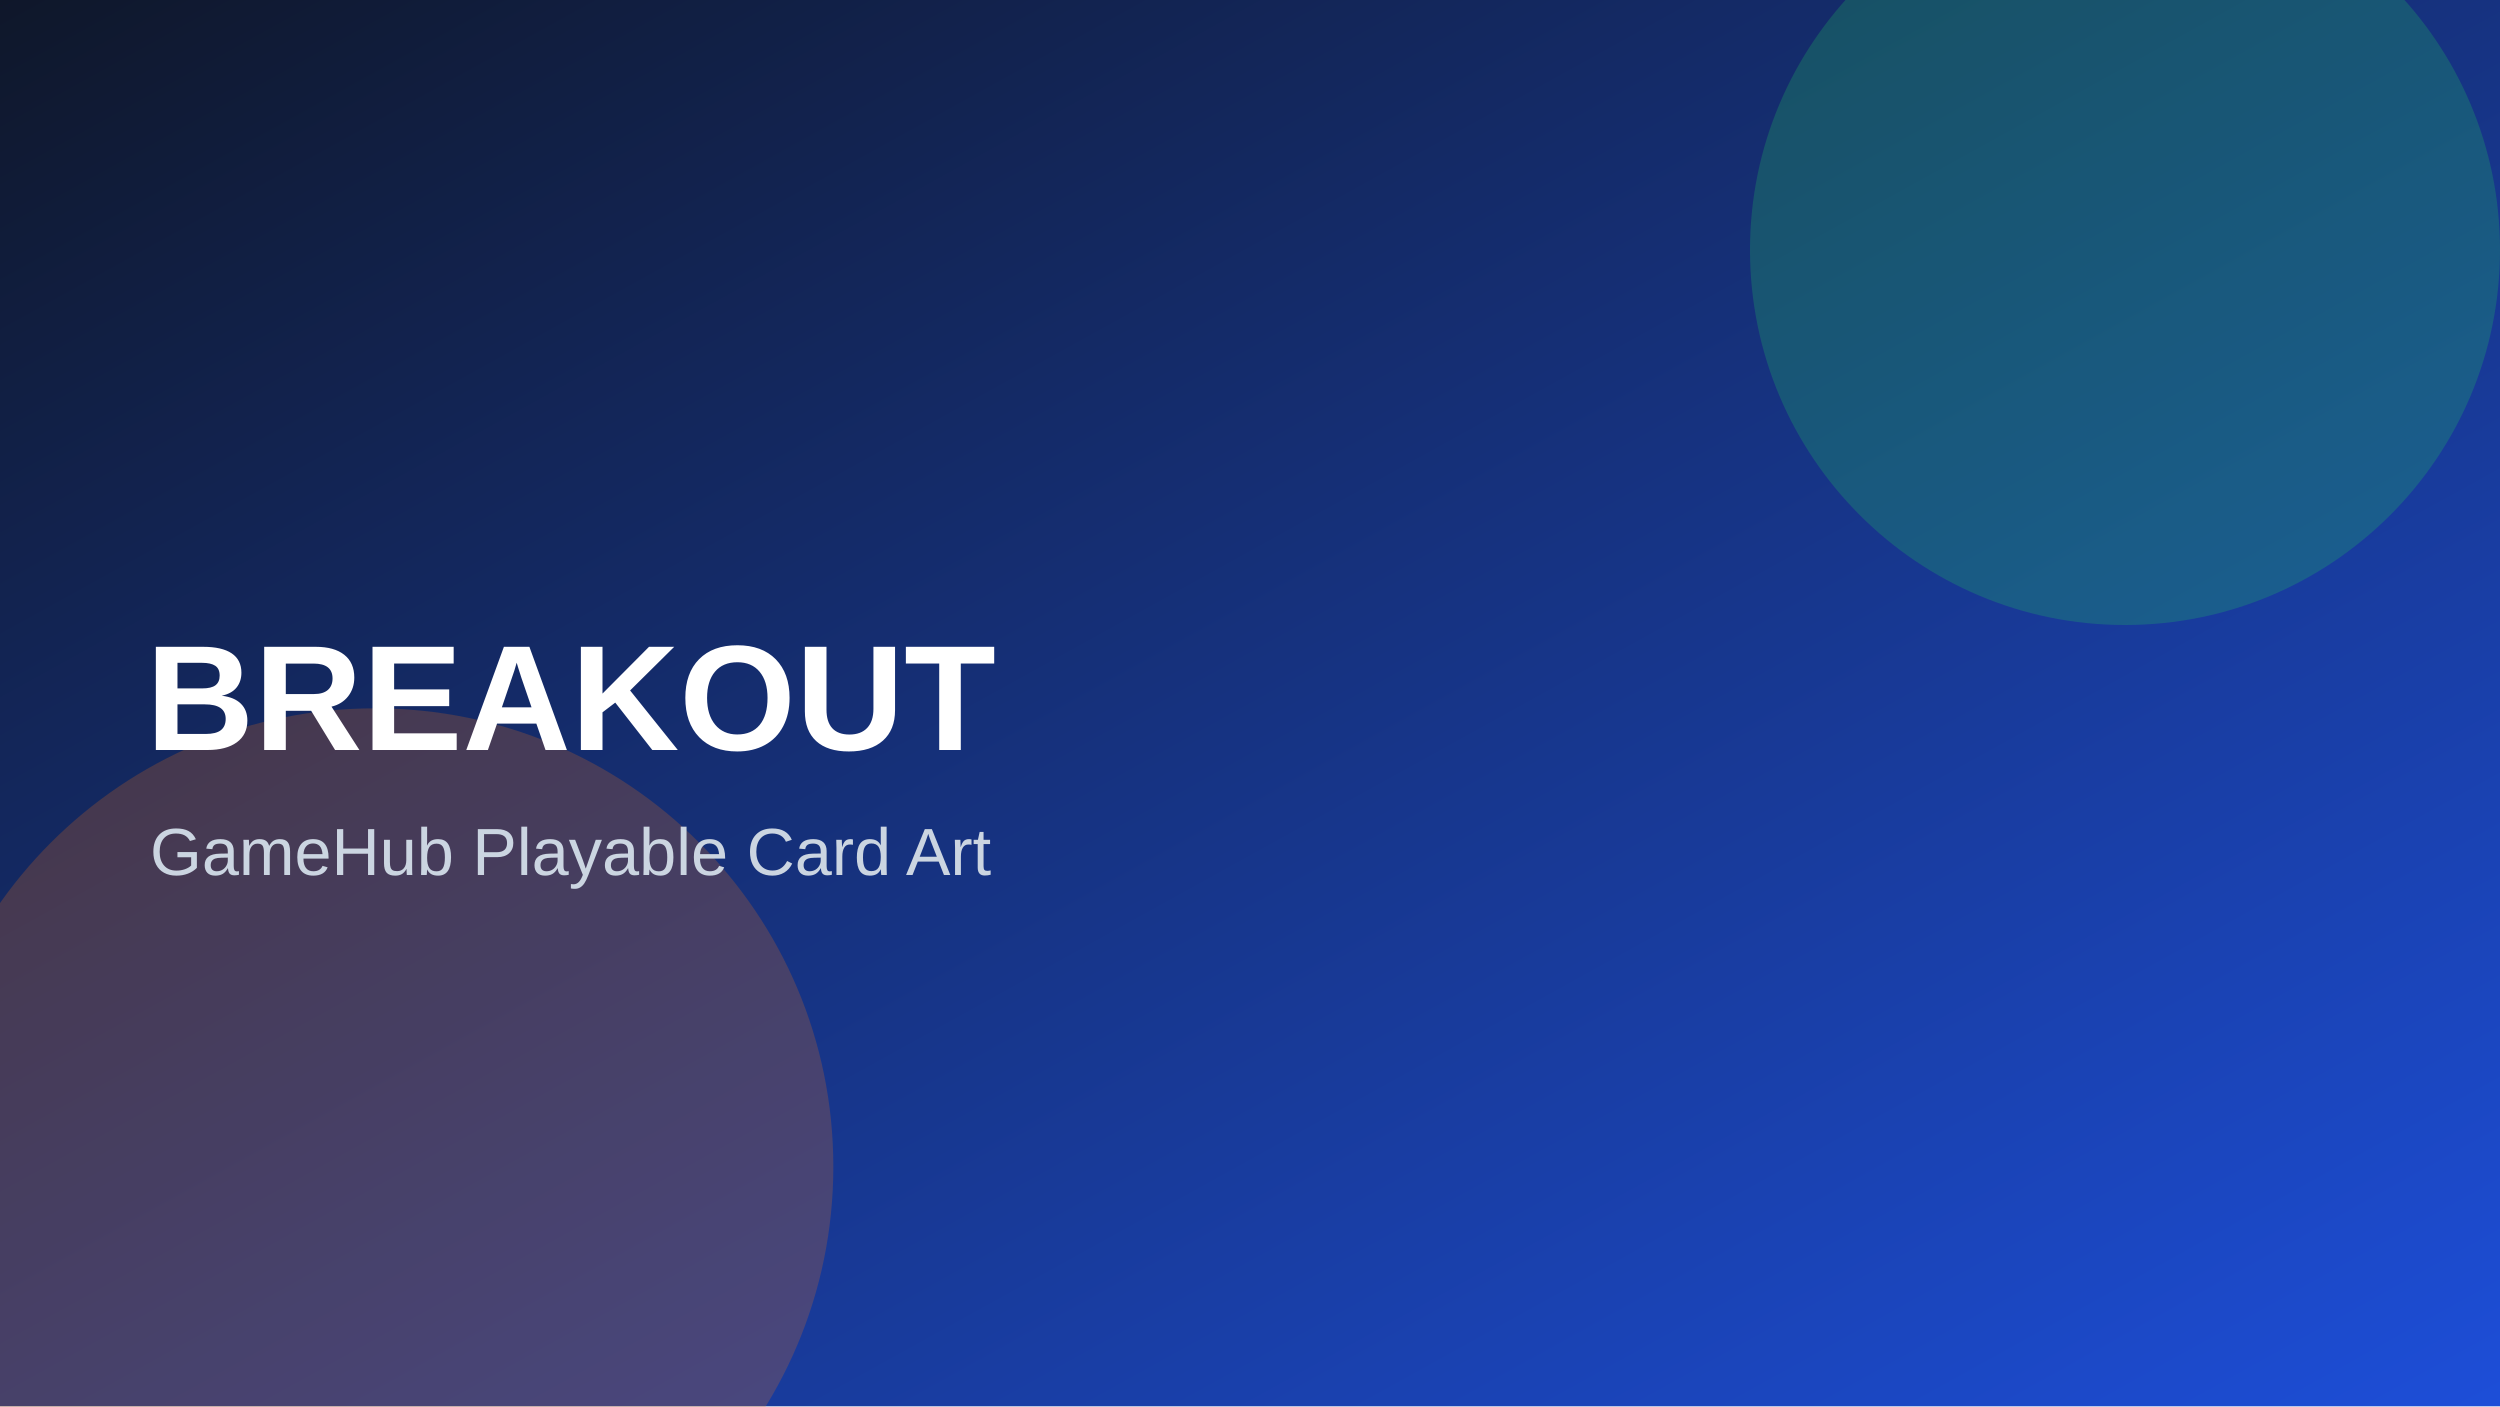
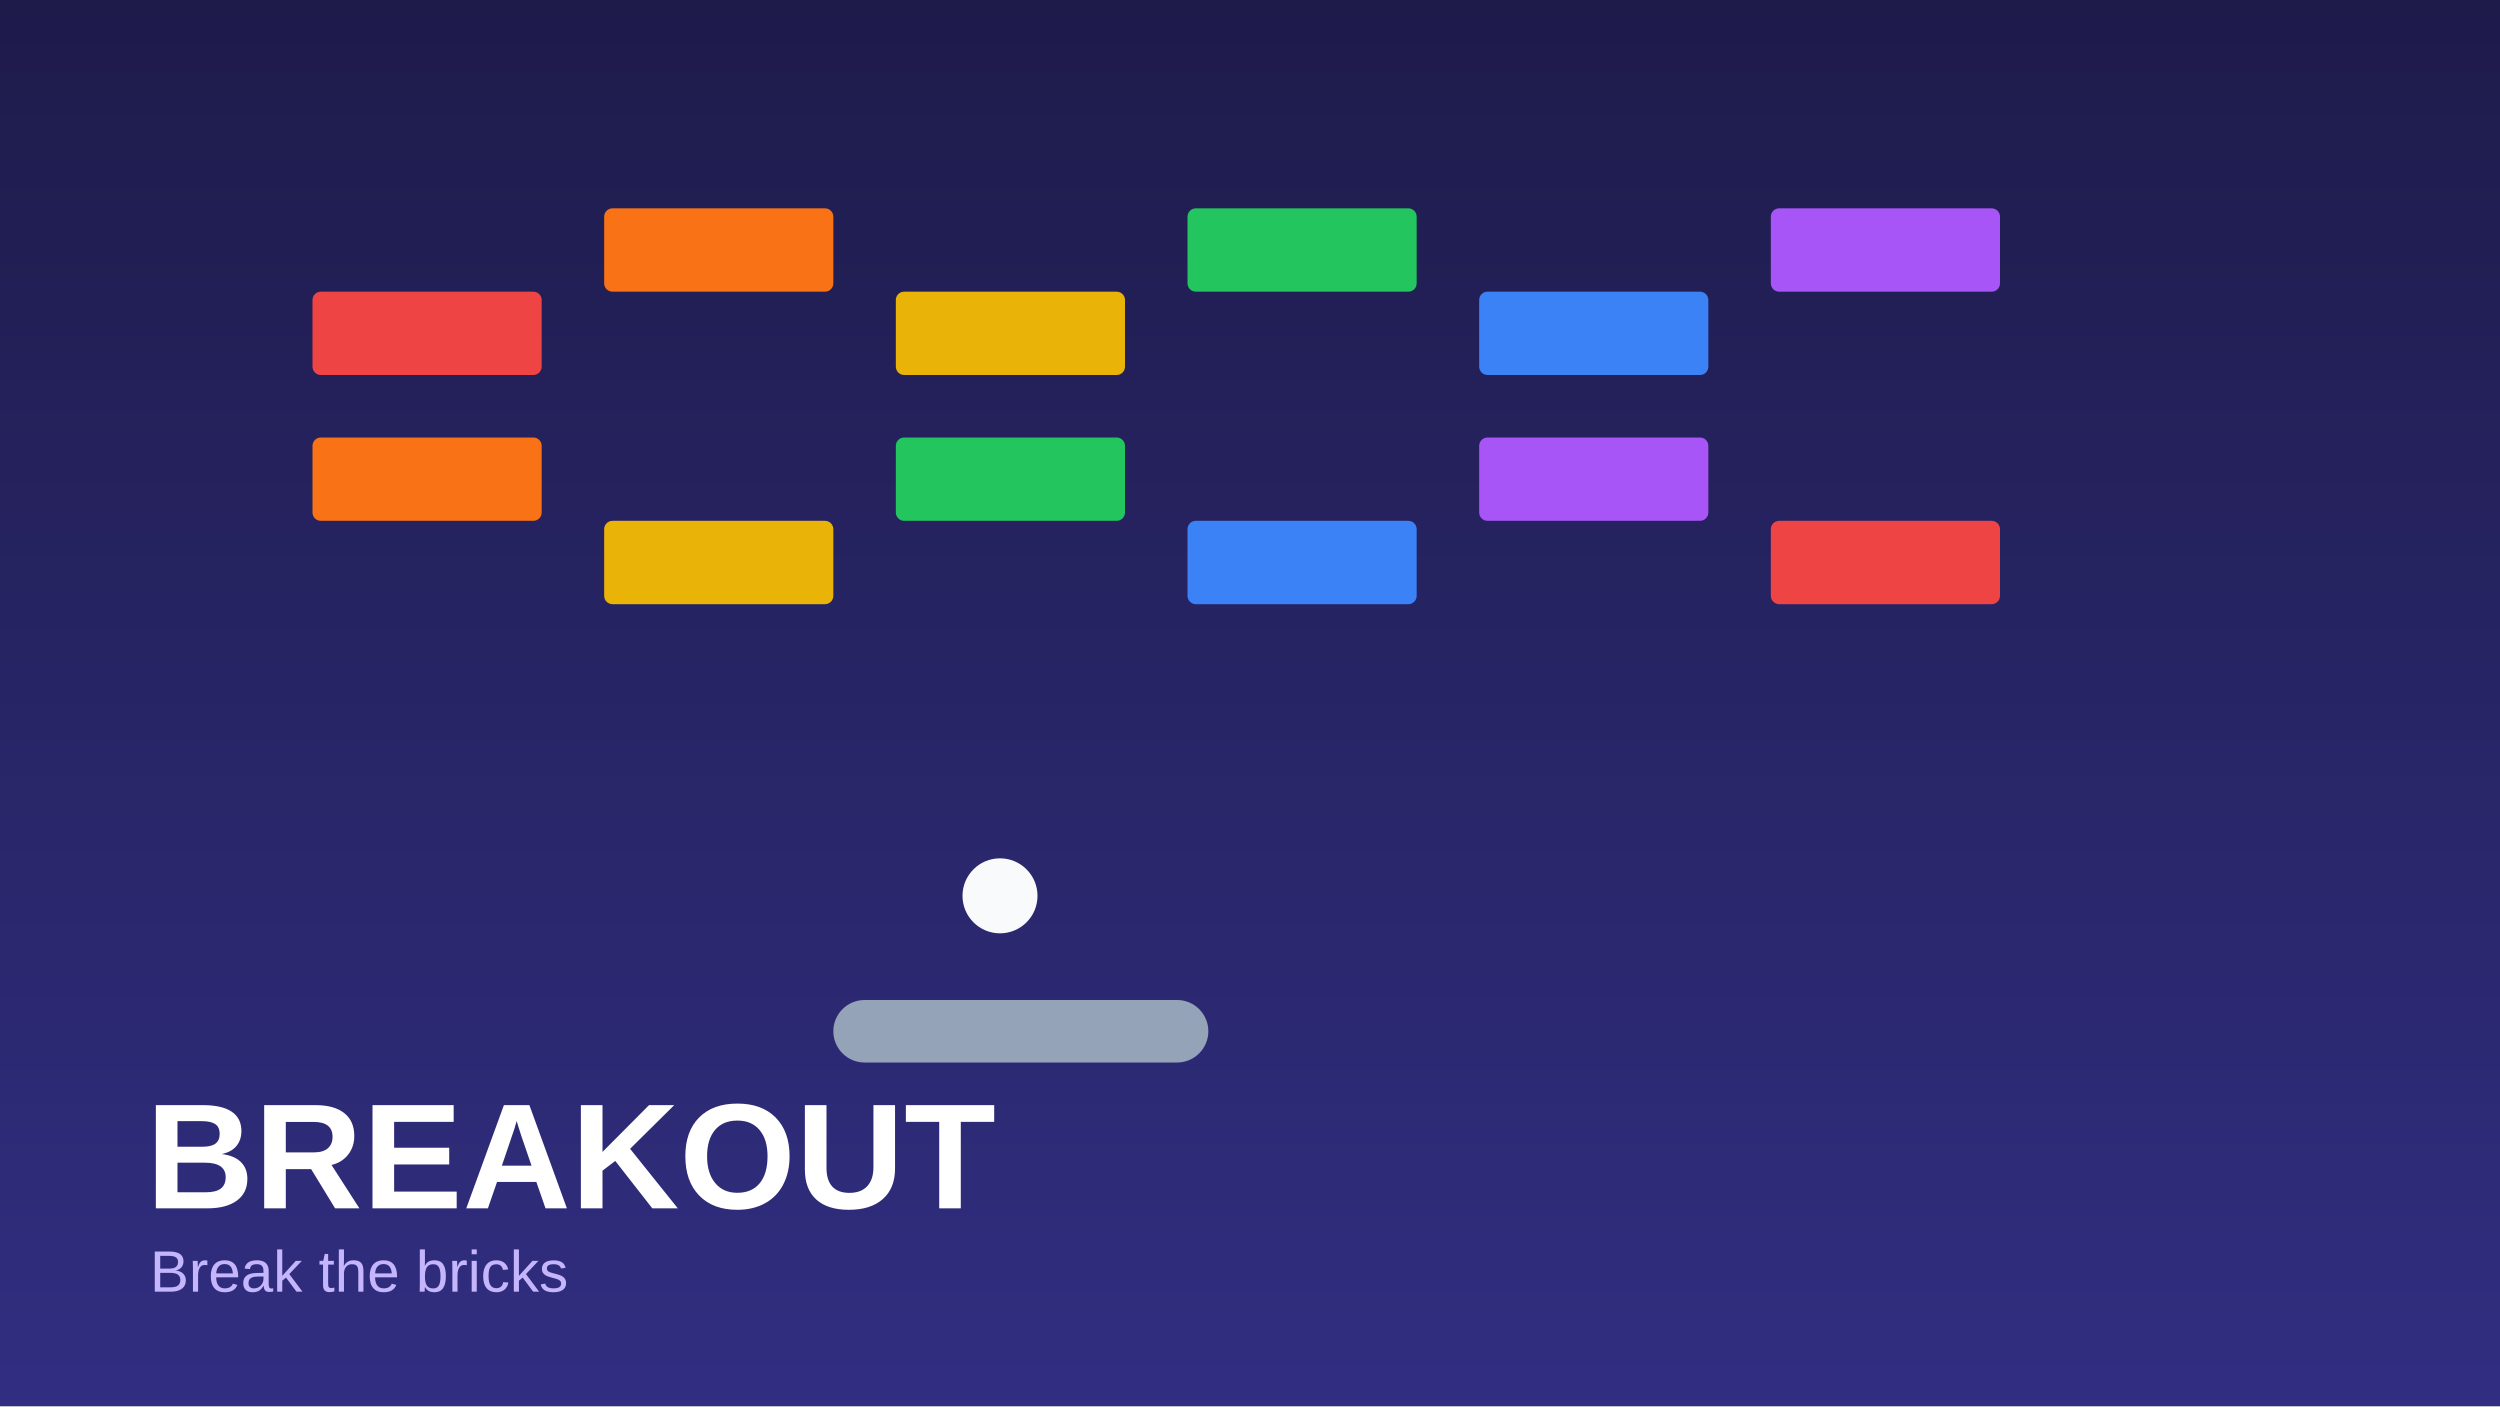
<svg xmlns="http://www.w3.org/2000/svg" viewBox="0 0 1200 675">
  <defs>
-     <linearGradient id="g" x1="0" y1="0" x2="1" y2="1">
-       <stop offset="0%" stop-color="#0f172a" />
-       <stop offset="100%" stop-color="#1d4ed8" />
+     <linearGradient id="g" x1="0" y1="0" x2="0" y2="1">
+       <stop offset="0%" stop-color="#1e1b4b" />
+       <stop offset="100%" stop-color="#312e81" />
    </linearGradient>
  </defs>
  <rect width="1200" height="675" fill="url(#g)" />
-   <circle cx="1020" cy="120" r="180" fill="rgba(34,197,94,0.25)" />
-   <circle cx="180" cy="560" r="220" fill="rgba(249,115,22,0.22)" />
-   <text x="70" y="360" fill="#ffffff" font-family="Segoe UI, Arial, sans-serif" font-size="72" font-weight="700">BREAKOUT</text>
-   <text x="72" y="420" fill="#cbd5e1" font-family="Segoe UI, Arial, sans-serif" font-size="32">GameHub Playable Card Art</text>
+   <rect x="150" y="140" width="110" height="40" rx="4" fill="#ef4444" />
+   <rect x="290" y="100" width="110" height="40" rx="4" fill="#f97316" />
+   <rect x="430" y="140" width="110" height="40" rx="4" fill="#eab308" />
+   <rect x="570" y="100" width="110" height="40" rx="4" fill="#22c55e" />
+   <rect x="710" y="140" width="110" height="40" rx="4" fill="#3b82f6" />
+   <rect x="850" y="100" width="110" height="40" rx="4" fill="#a855f7" />
+   <rect x="150" y="210" width="110" height="40" rx="4" fill="#f97316" />
+   <rect x="290" y="250" width="110" height="40" rx="4" fill="#eab308" />
+   <rect x="430" y="210" width="110" height="40" rx="4" fill="#22c55e" />
+   <rect x="570" y="250" width="110" height="40" rx="4" fill="#3b82f6" />
+   <rect x="710" y="210" width="110" height="40" rx="4" fill="#a855f7" />
+   <rect x="850" y="250" width="110" height="40" rx="4" fill="#ef4444" />
+   <rect x="400" y="480" width="180" height="30" rx="15" fill="#94a3b8" />
+   <circle cx="480" cy="430" r="18" fill="#f8fafc" />
+   <text x="70" y="580" fill="#ffffff" font-family="Segoe UI, Arial, sans-serif" font-size="72" font-weight="700">BREAKOUT</text>
+   <text x="72" y="620" fill="#c4b5fd" font-family="Segoe UI, Arial, sans-serif" font-size="28">Break the bricks</text>
</svg>
